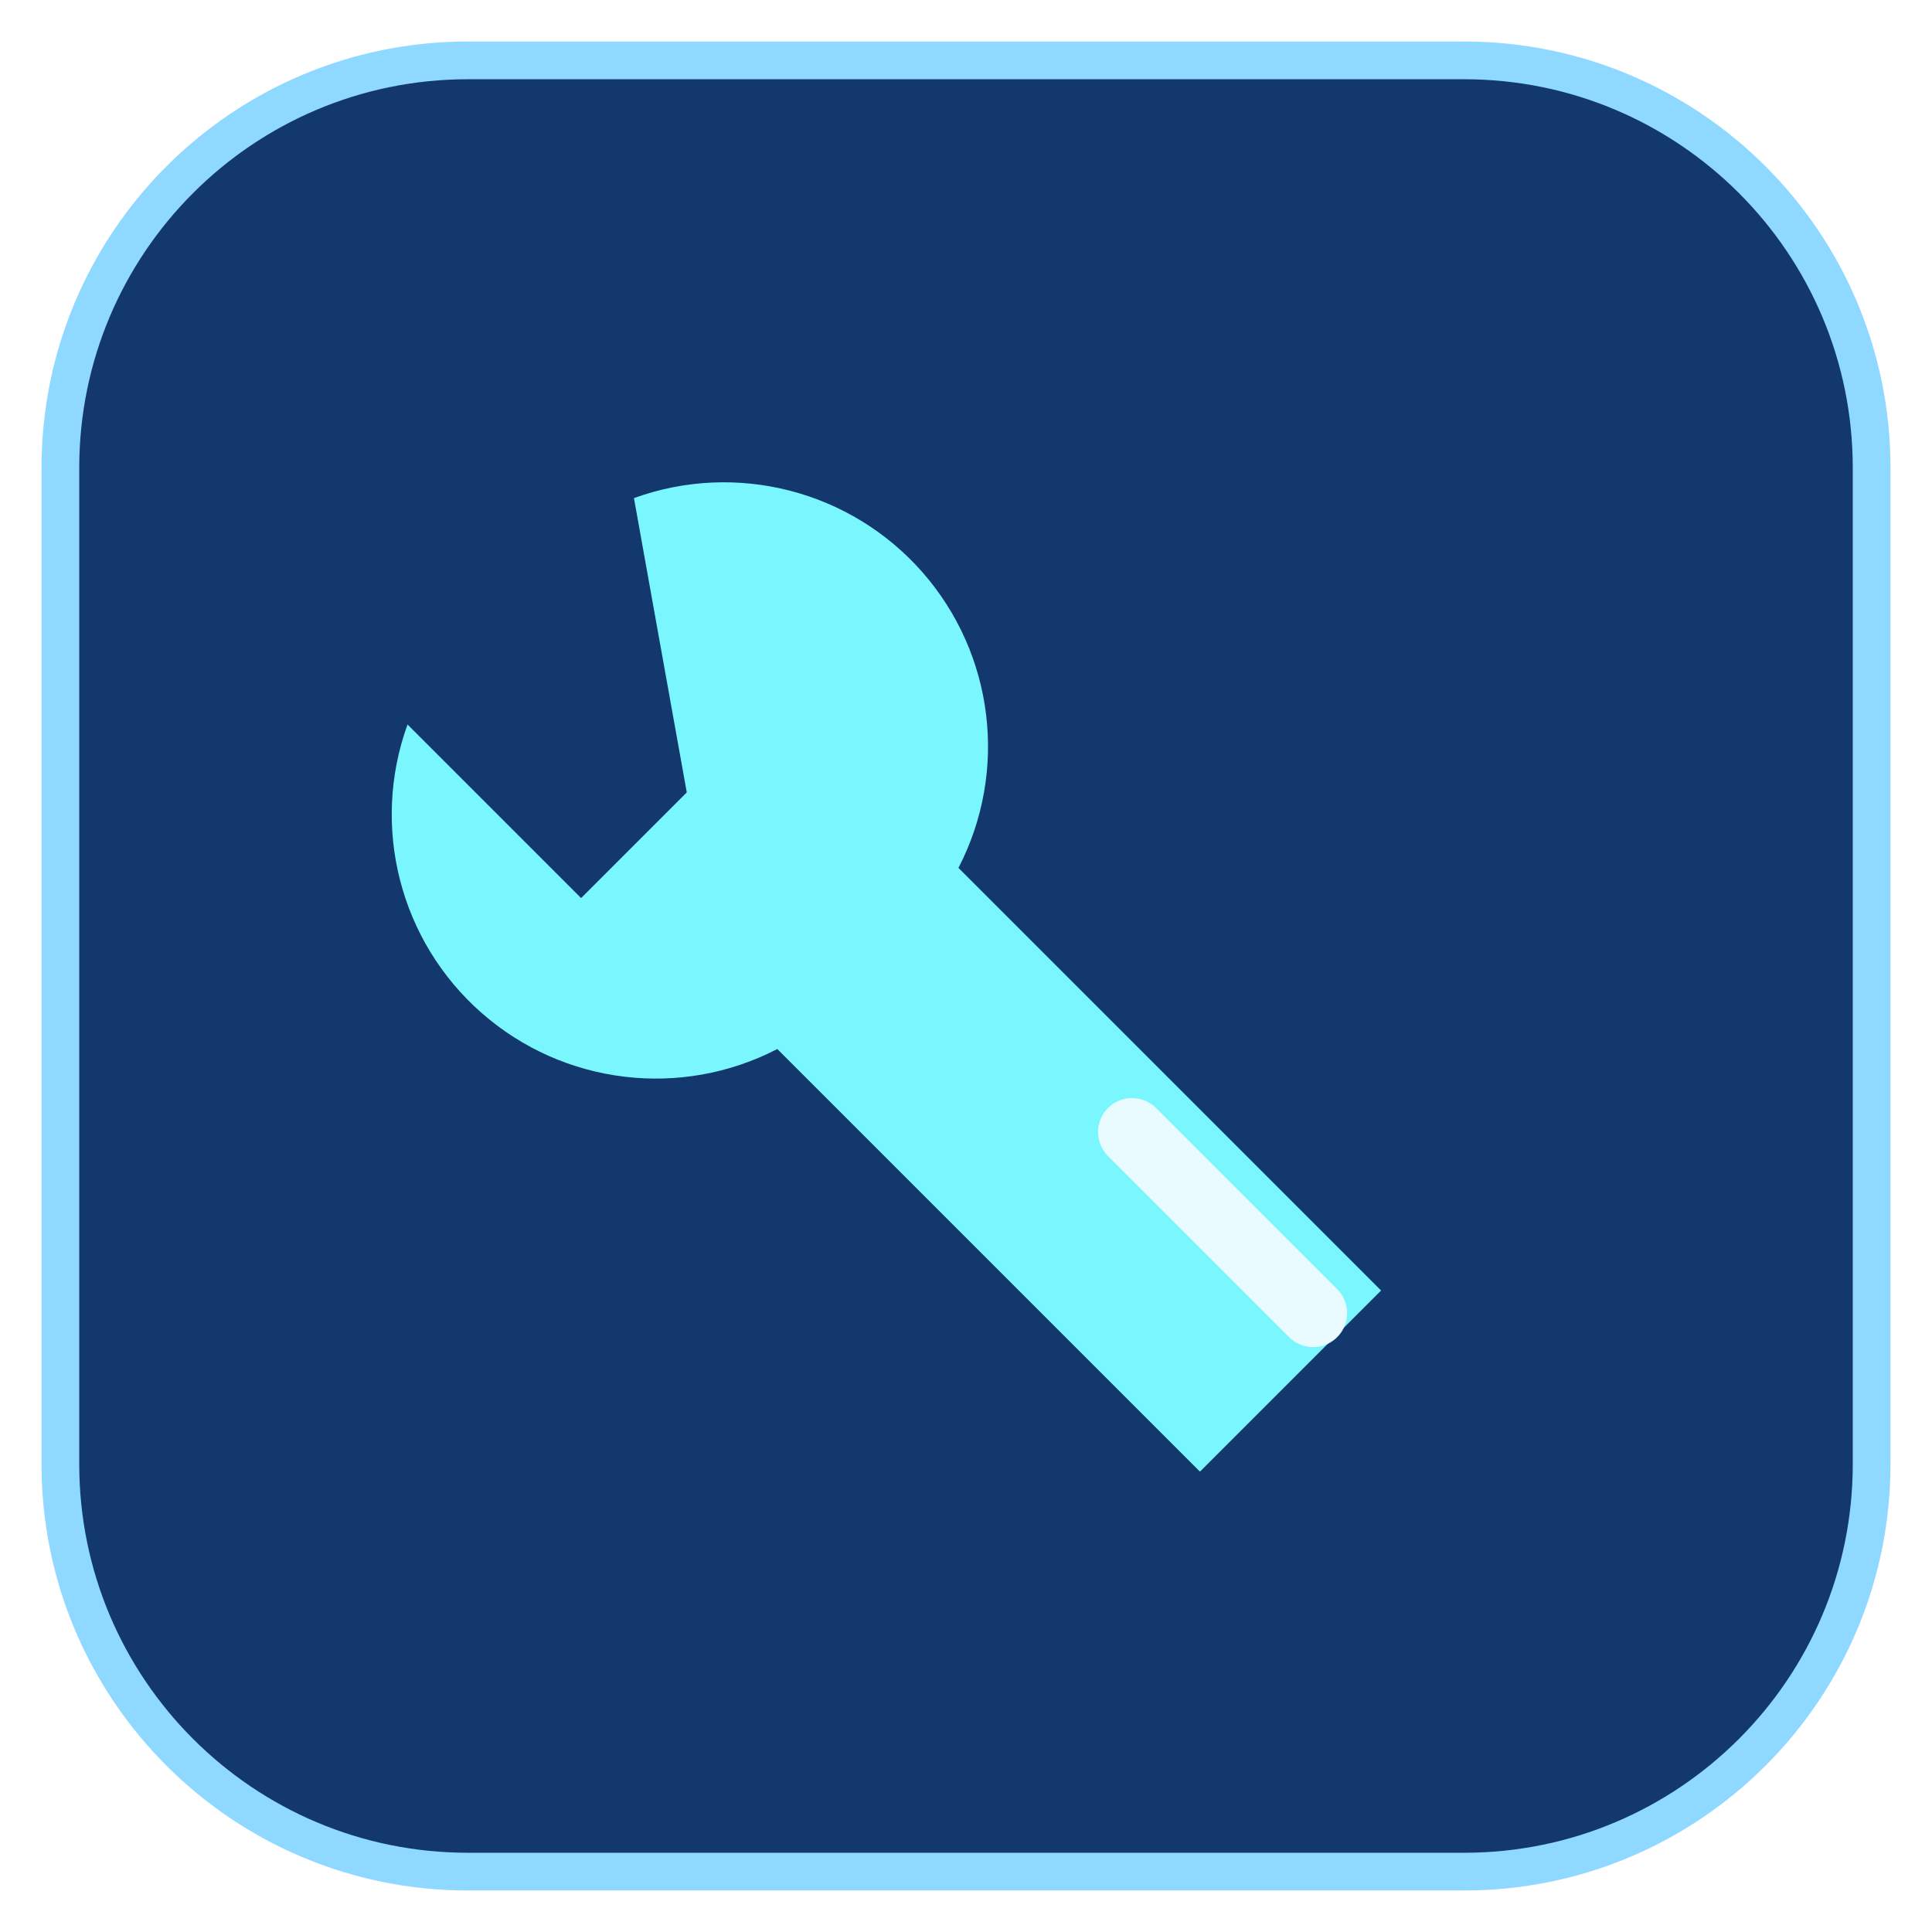
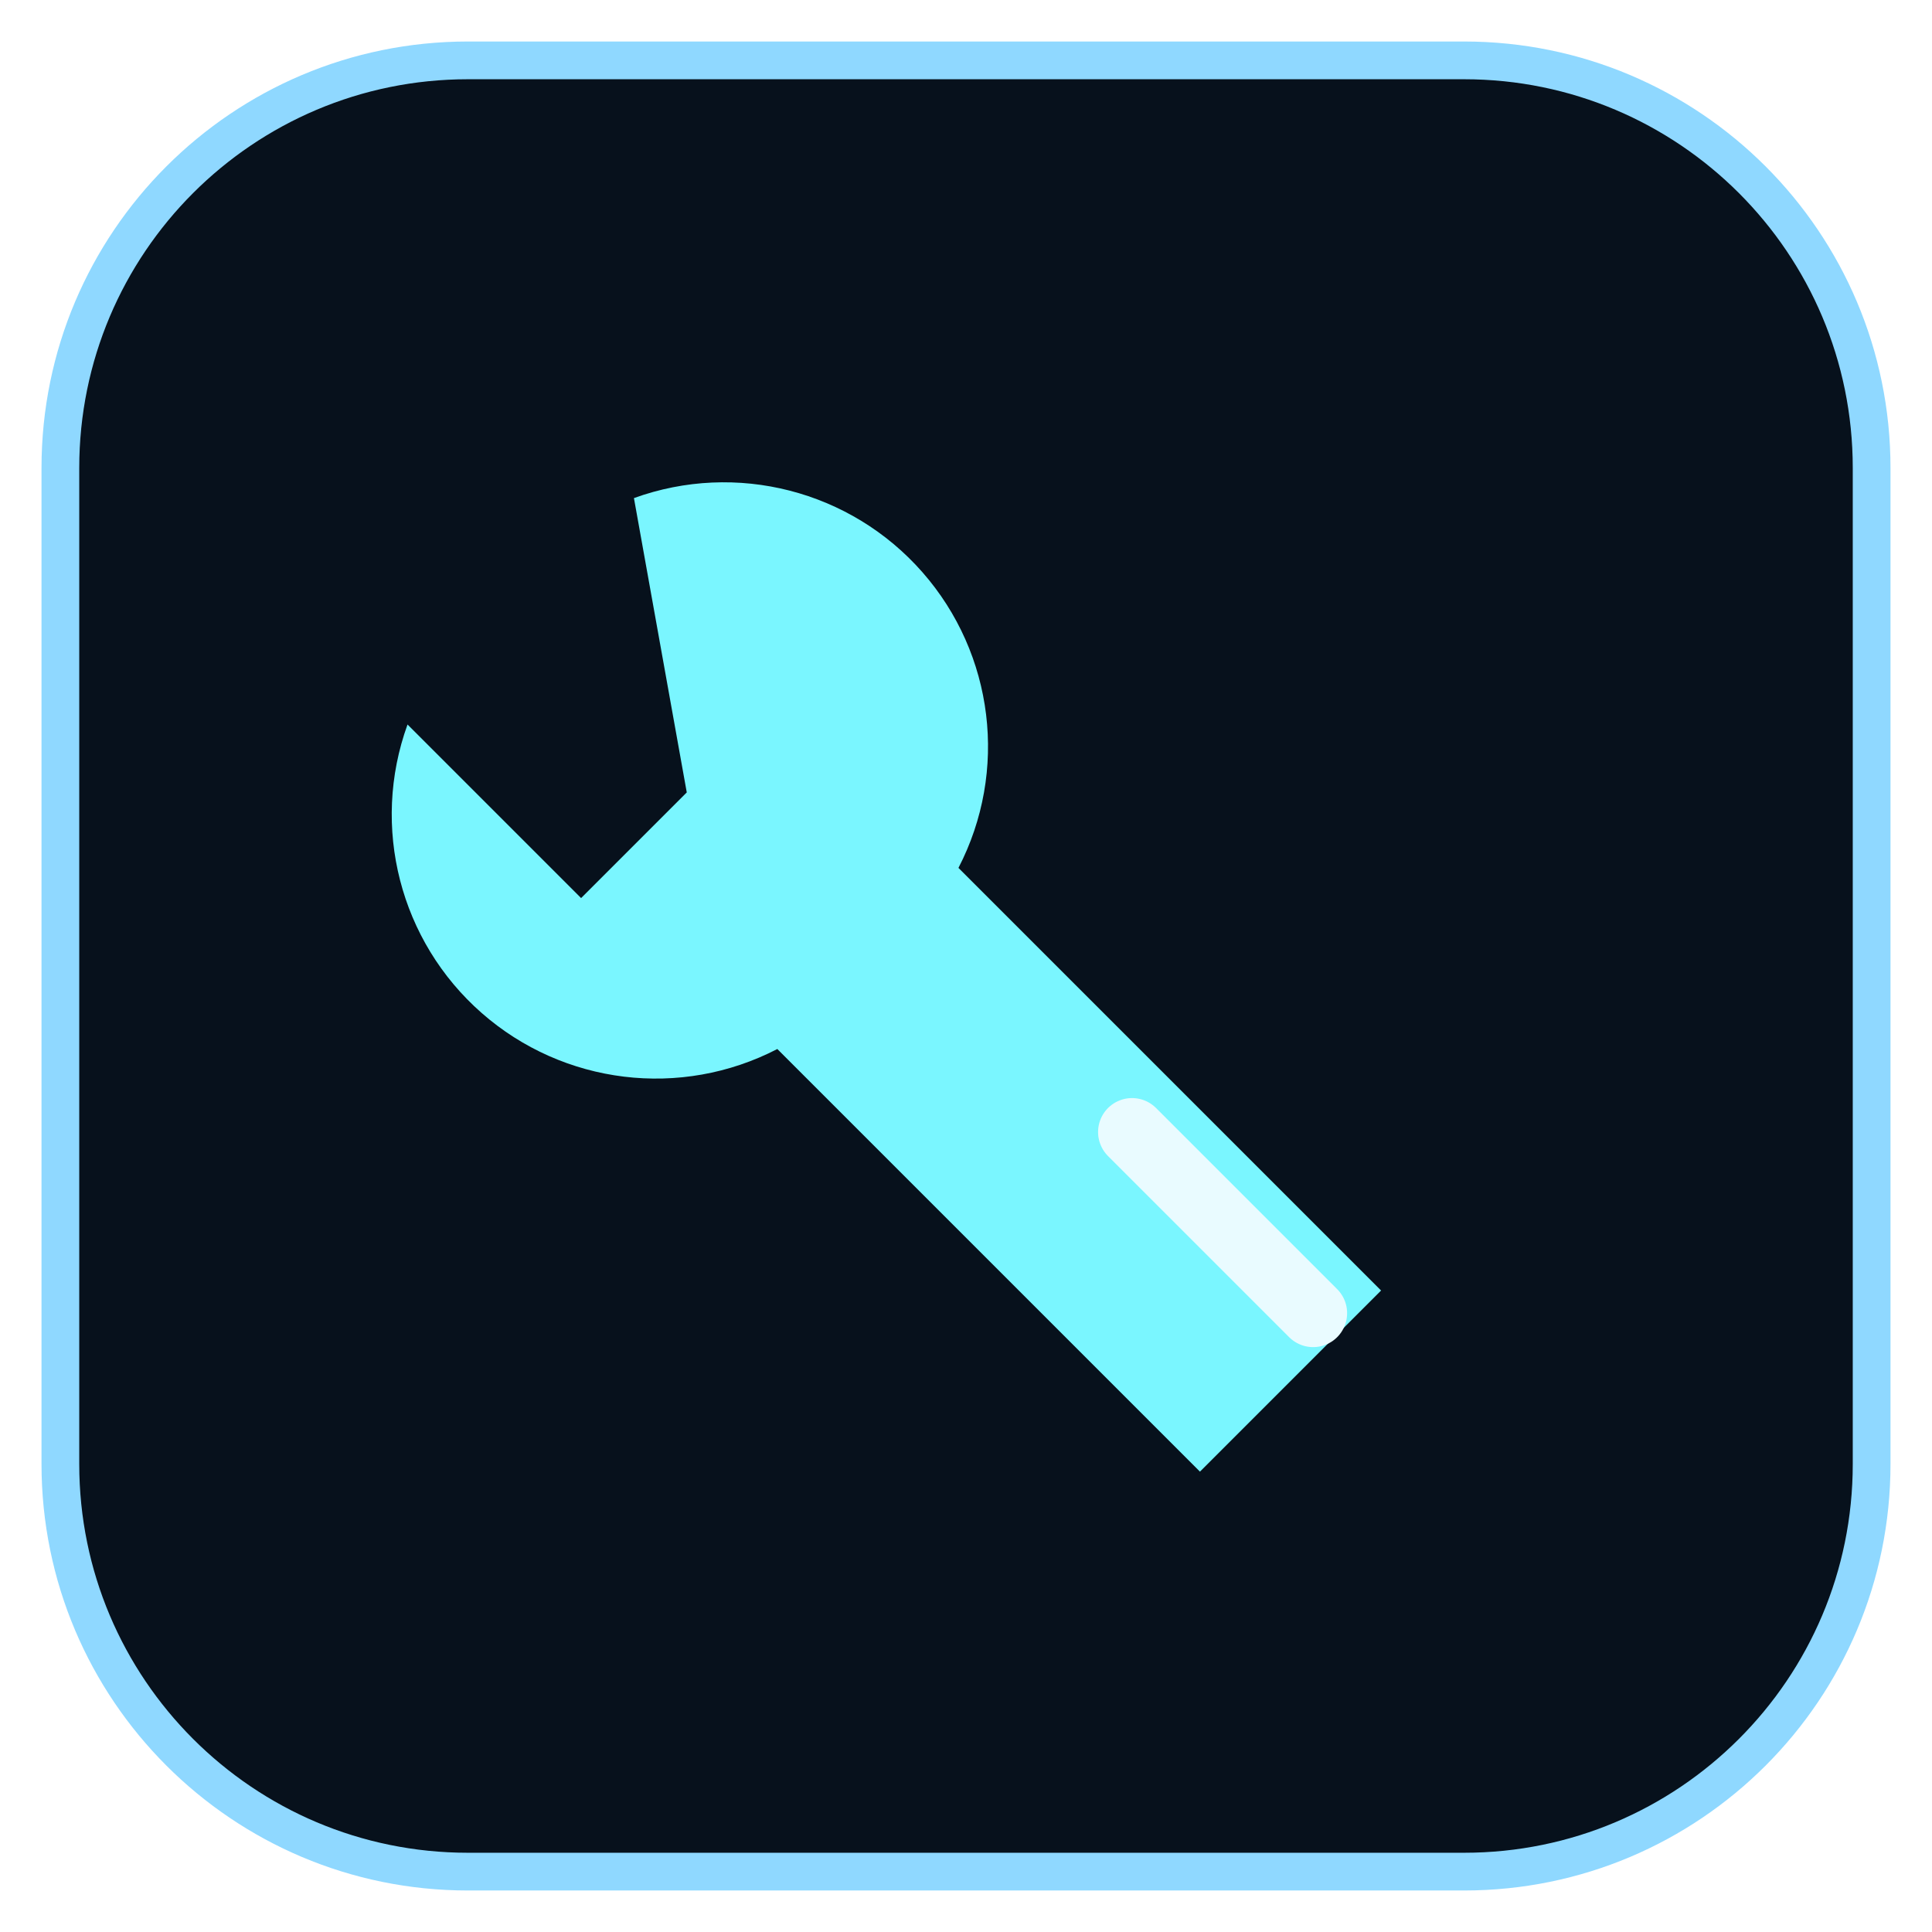
<svg xmlns="http://www.w3.org/2000/svg" width="512" height="512" viewBox="0 0 512 512">
-   <rect x="16" y="16" width="480" height="480" rx="108" fill="#12386e" stroke="#8fd8ff" stroke-width="10" />
+   <rect x="16" y="16" width="480" height="480" rx="108" fill="#07111c" stroke="#8fd8ff" stroke-width="10" />
  <path d="M168 132a70 70 0 0 1 86 98l112 112-48 48-112-112a70 70 0 0 1-98-86l46 46 28-28z" fill="#7af6ff" />
  <path d="M300 300l48 48" stroke="#e9fbff" stroke-width="18" stroke-linecap="round" />
</svg>
